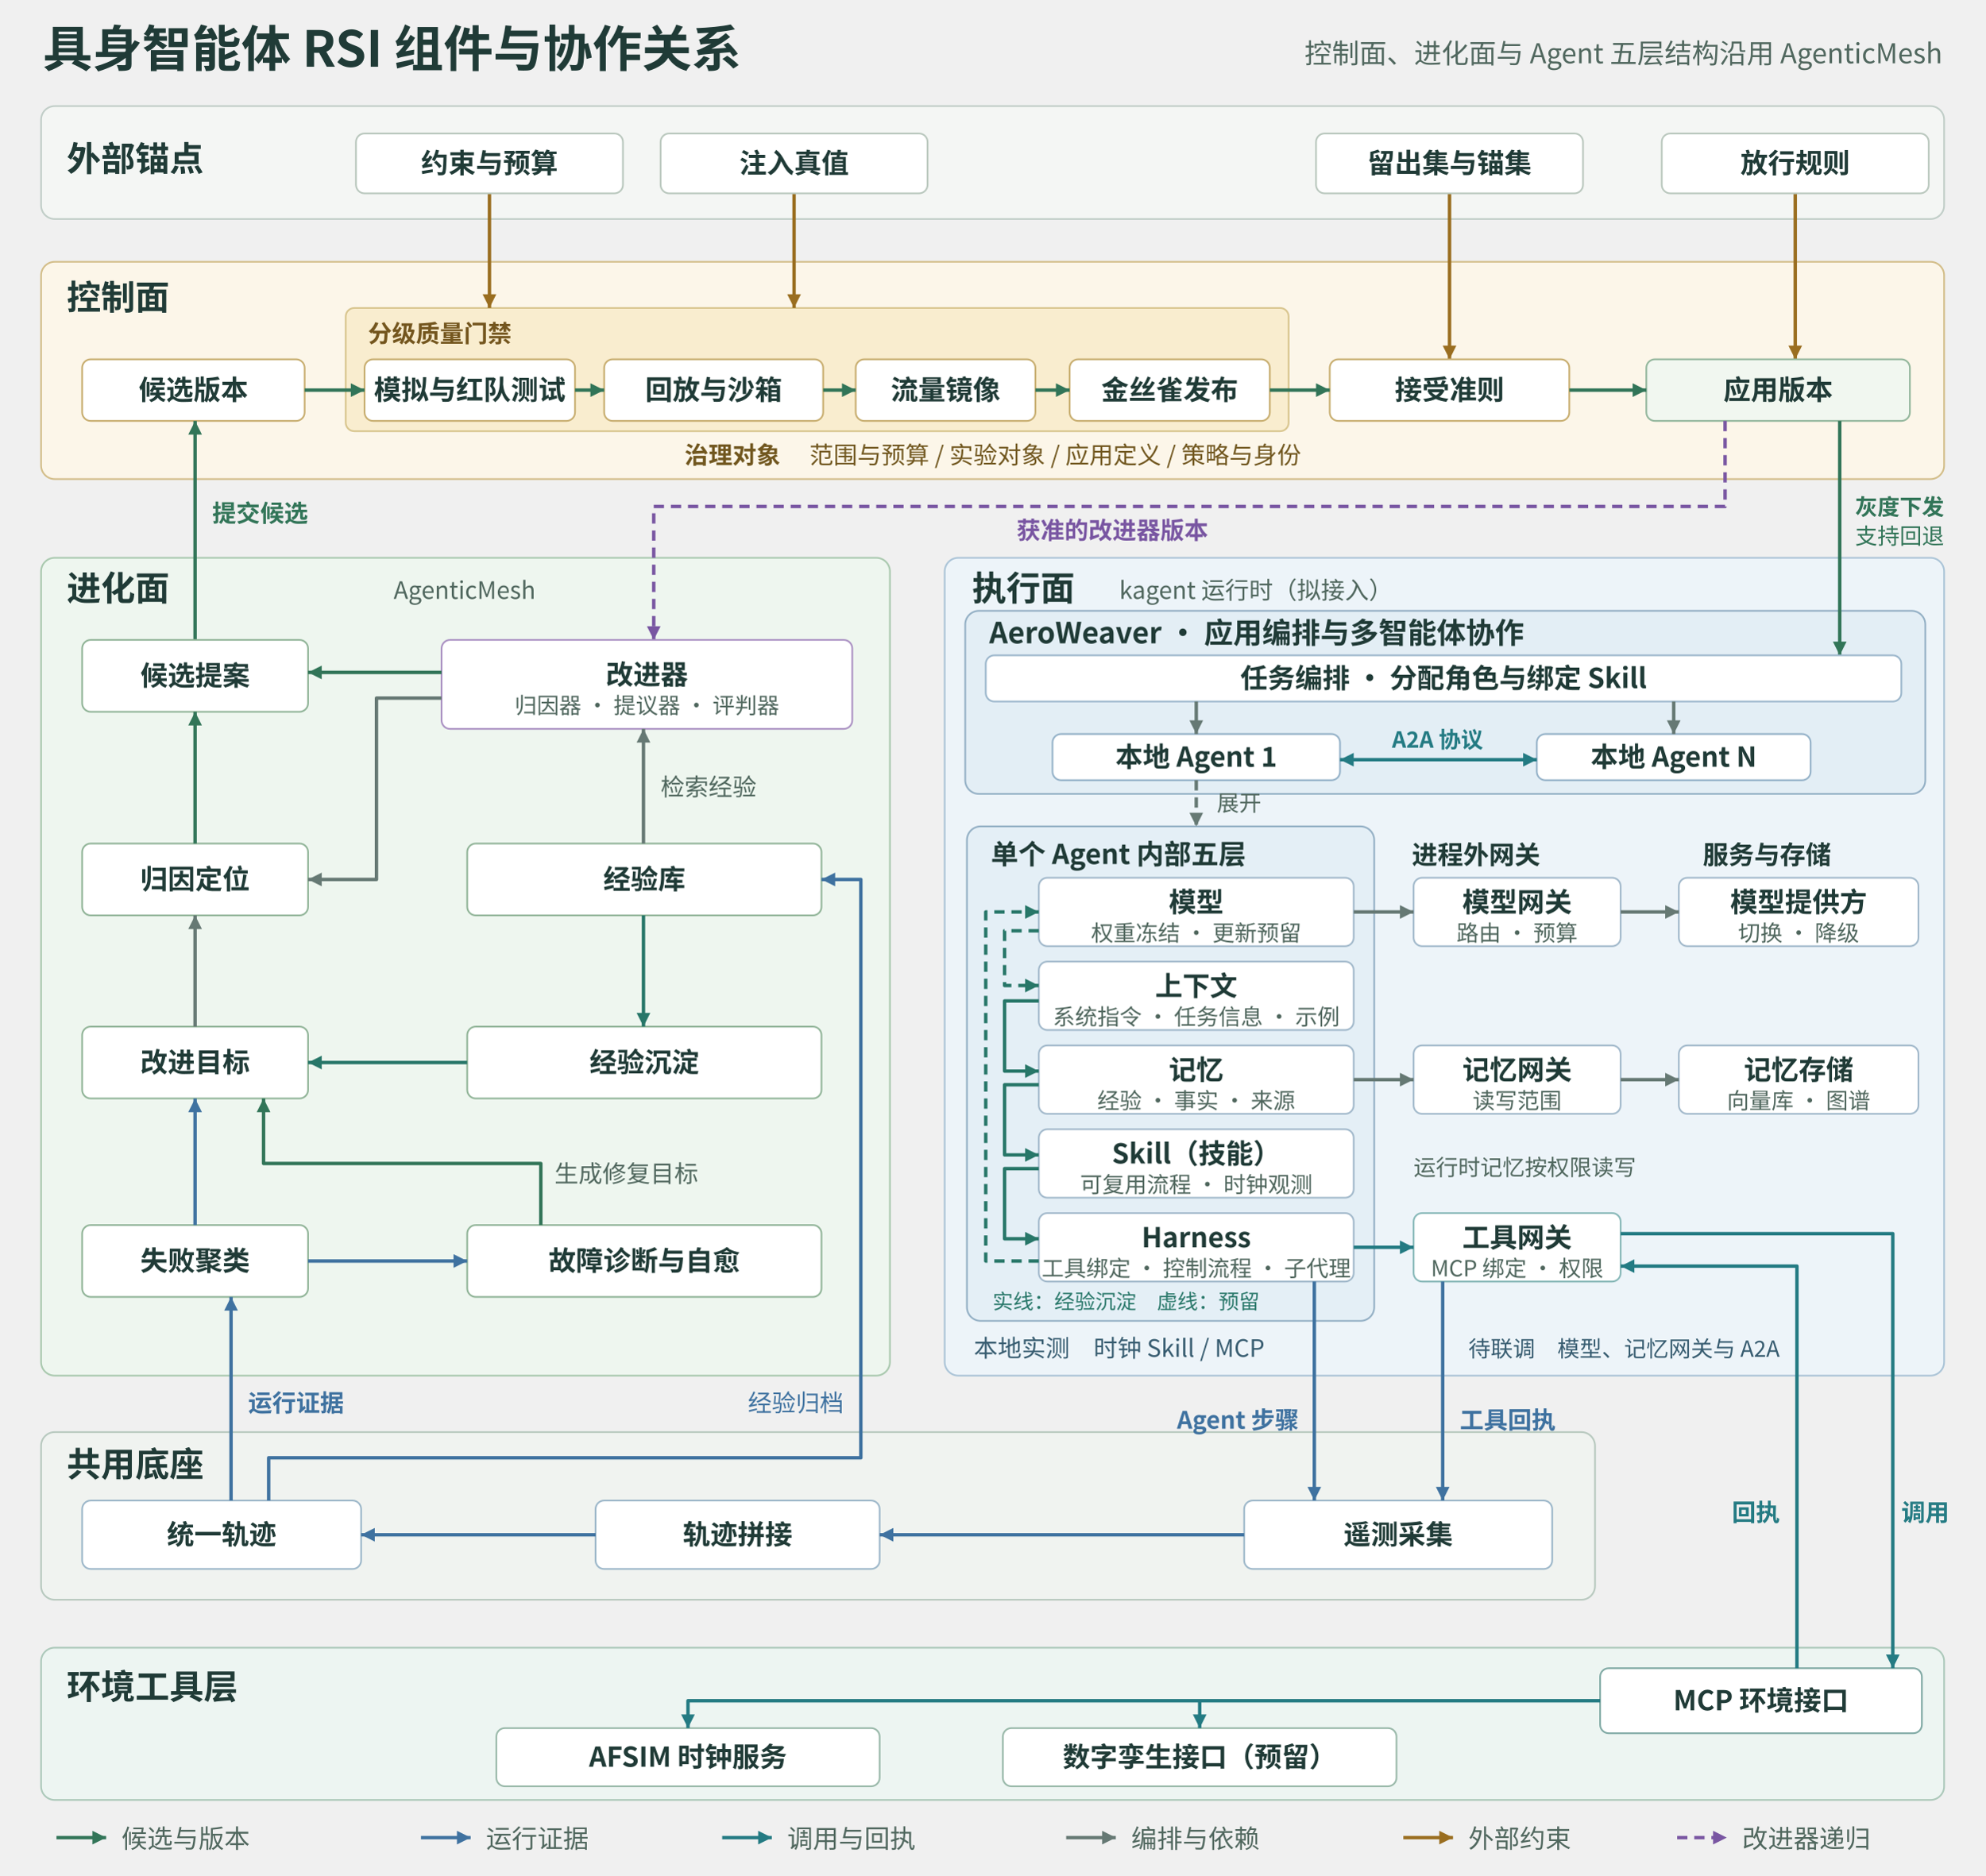
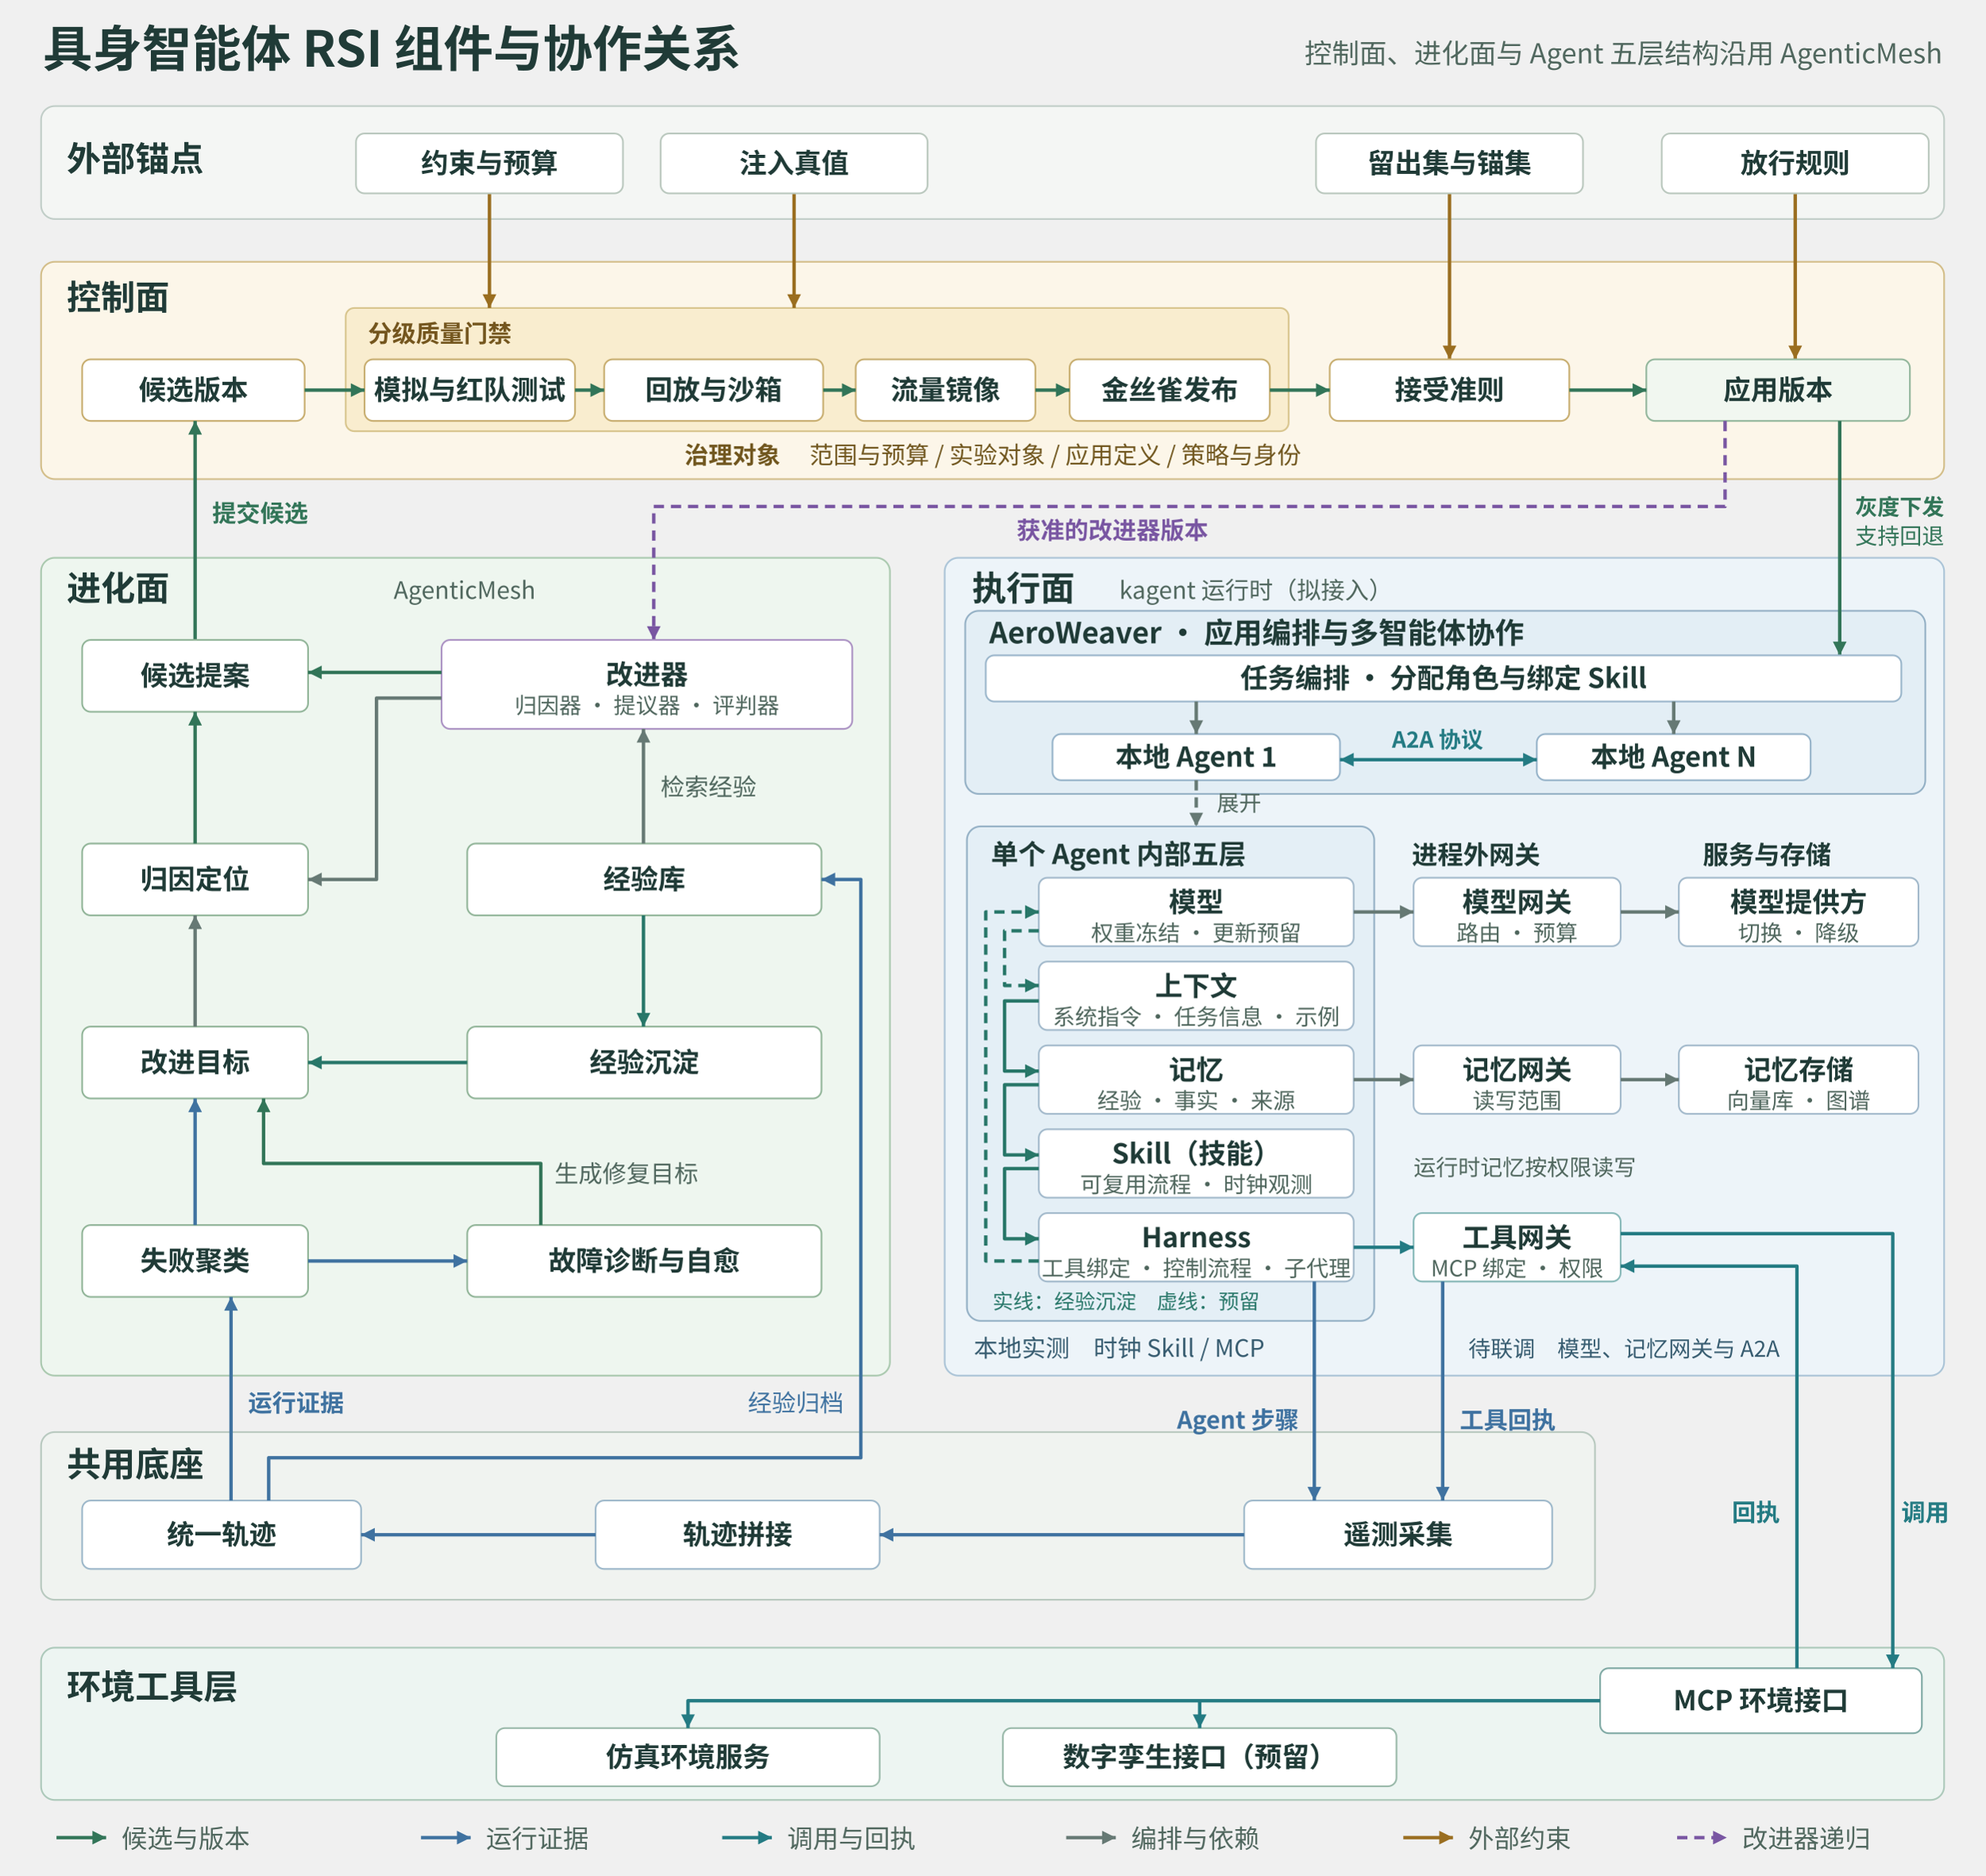
<svg xmlns="http://www.w3.org/2000/svg" viewBox="0 0 1160 1096" width="100%" height="100%" role="group" aria-labelledby="title desc" font-family="Microsoft YaHei, PingFang SC, Noto Sans CJK SC, sans-serif">
  <style>a:hover rect,a:focus rect{stroke:#173f36;stroke-width:2.3}a:focus{outline:none}</style>
  <text x="25" y="39" font-size="29" font-weight="700" fill="#203b37" text-anchor="start">具身智能体 RSI 组件与协作关系</text>
  <text x="1135" y="37" font-size="16" font-weight="400" fill="#50675e" text-anchor="end">控制面、进化面与 Agent 五层结构沿用 AgenticMesh</text>
  <rect x="24" y="62" width="1112" height="66" rx="8" fill="#f4f6f4" stroke="#c1cec8" stroke-width="1" />
  <rect x="24" y="153" width="1112" height="127" rx="8" fill="#fcf6e9" stroke="#d3be8a" stroke-width="1" />
  <rect x="24" y="326" width="496" height="478" rx="8" fill="#eef6ef" stroke="#aac9af" stroke-width="1" />
  <rect x="552" y="326" width="584" height="478" rx="8" fill="#edf4f9" stroke="#abc4d7" stroke-width="1" />
  <rect x="564" y="357" width="561" height="107" rx="8" fill="#e3eef5" stroke="#94b0c5" stroke-width="1" />
  <rect x="24" y="837" width="908" height="98" rx="8" fill="#f0f3f0" stroke="#b8c9bf" stroke-width="1" />
  <rect x="24" y="963" width="1112" height="89" rx="8" fill="#edf5f2" stroke="#adc9bb" stroke-width="1" />
  <rect x="202" y="180" width="551" height="72" rx="5" fill="#f9edcf" stroke="#d8c58e" stroke-width="1" />
  <text x="39" y="100" font-size="20" font-weight="700" fill="#203b37" text-anchor="start">外部锚点</text>
  <text x="39" y="181" font-size="20" font-weight="700" fill="#203b37" text-anchor="start">控制面</text>
  <text x="39" y="351" font-size="20" font-weight="700" fill="#203b37" text-anchor="start">进化面</text>
  <text x="230" y="350" font-size="14" font-weight="400" fill="#50675e" text-anchor="start">AgenticMesh</text>
  <text x="568" y="351" font-size="20" font-weight="700" fill="#203b37" text-anchor="start">执行面</text>
  <text x="654" y="350" font-size="14" font-weight="400" fill="#50675e" text-anchor="start">kagent 运行时（拟接入）</text>
  <text x="39" y="863" font-size="20" font-weight="700" fill="#203b37" text-anchor="start">共用底座</text>
  <text x="39" y="993" font-size="20" font-weight="700" fill="#203b37" text-anchor="start">环境工具层</text>
  <text x="215" y="200" font-size="14" font-weight="700" fill="#74561e" text-anchor="start">分级质量门禁</text>
  <text x="400" y="271" font-size="14" font-weight="700" fill="#71571f" text-anchor="start">治理对象</text>
  <text x="473" y="271" font-size="14" font-weight="400" fill="#71571f" text-anchor="start">范围与预算  /  实验对象  /  应用定义  /  策略与身份</text>
  <polyline points="286,113 286,180" fill="none" stroke="#9a6e20" stroke-width="2" stroke-linejoin="round" />
  <polygon points="286.0,180.0 282.0,172.0 290.0,172.0" fill="#9a6e20" />
  <polyline points="464,113 464,180" fill="none" stroke="#9a6e20" stroke-width="2" stroke-linejoin="round" />
  <polygon points="464.0,180.0 460.0,172.0 468.0,172.0" fill="#9a6e20" />
  <polyline points="847,113 847,210" fill="none" stroke="#9a6e20" stroke-width="2" stroke-linejoin="round" />
  <polygon points="847.0,210.0 843.0,202.0 851.0,202.0" fill="#9a6e20" />
  <polyline points="1049,113 1049,210" fill="none" stroke="#9a6e20" stroke-width="2" stroke-linejoin="round" />
  <polygon points="1049.0,210.0 1045.0,202.0 1053.0,202.0" fill="#9a6e20" />
  <rect x="208" y="78" width="156" height="35" rx="5" fill="white" stroke="#bac8be" stroke-width="1" />
  <text x="286.0" y="101.1" font-size="16" font-weight="700" fill="#203b37" text-anchor="middle">约束与预算</text>
  <rect x="386" y="78" width="156" height="35" rx="5" fill="white" stroke="#bac8be" stroke-width="1" />
  <text x="464.0" y="101.1" font-size="16" font-weight="700" fill="#203b37" text-anchor="middle">注入真值</text>
  <rect x="769" y="78" width="156" height="35" rx="5" fill="white" stroke="#bac8be" stroke-width="1" />
  <text x="847.0" y="101.1" font-size="16" font-weight="700" fill="#203b37" text-anchor="middle">留出集与锚集</text>
  <rect x="971" y="78" width="156" height="35" rx="5" fill="white" stroke="#bac8be" stroke-width="1" />
  <text x="1049.0" y="101.1" font-size="16" font-weight="700" fill="#203b37" text-anchor="middle">放行规则</text>
  <a href="./modules.html#work-release" target="_top">
    <rect x="48" y="210" width="130" height="36" rx="5" fill="white" stroke="#c8ae70" stroke-width="1" />
    <text x="113.0" y="233.6" font-size="16" font-weight="700" fill="#203b37" text-anchor="middle">候选版本</text>
  </a>
  <a href="./modules.html#work-release" target="_top">
    <rect x="213" y="210" width="123" height="36" rx="5" fill="white" stroke="#c8ae70" stroke-width="1" />
    <text x="274.5" y="233.6" font-size="16" font-weight="700" fill="#203b37" text-anchor="middle">模拟与红队测试</text>
  </a>
  <a href="./modules.html#work-release" target="_top">
    <rect x="353" y="210" width="128" height="36" rx="5" fill="white" stroke="#c8ae70" stroke-width="1" />
    <text x="417.0" y="233.6" font-size="16" font-weight="700" fill="#203b37" text-anchor="middle">回放与沙箱</text>
  </a>
  <a href="./modules.html#work-release" target="_top">
    <rect x="500" y="210" width="105" height="36" rx="5" fill="white" stroke="#c8ae70" stroke-width="1" />
    <text x="552.5" y="233.6" font-size="16" font-weight="700" fill="#203b37" text-anchor="middle">流量镜像</text>
  </a>
  <a href="./modules.html#work-release" target="_top">
    <rect x="625" y="210" width="117" height="36" rx="5" fill="white" stroke="#c8ae70" stroke-width="1" />
    <text x="683.5" y="233.6" font-size="16" font-weight="700" fill="#203b37" text-anchor="middle">金丝雀发布</text>
  </a>
  <a href="./modules.html#work-eval" target="_top">
    <rect x="777" y="210" width="140" height="36" rx="5" fill="white" stroke="#c8ae70" stroke-width="1" />
    <text x="847.0" y="233.6" font-size="16" font-weight="700" fill="#203b37" text-anchor="middle">接受准则</text>
  </a>
  <a href="./modules.html#work-release" target="_top">
    <rect x="962" y="210" width="154" height="36" rx="5" fill="#f1f7f0" stroke="#94b79d" stroke-width="1" />
    <text x="1039.0" y="233.6" font-size="16" font-weight="700" fill="#203b37" text-anchor="middle">应用版本</text>
  </a>
  <polyline points="178,228 213,228" fill="none" stroke="#327558" stroke-width="2" stroke-linejoin="round" />
  <polygon points="213.0,228.0 205.0,232.0 205.0,224.0" fill="#327558" />
  <polyline points="336,228 353,228" fill="none" stroke="#327558" stroke-width="2" stroke-linejoin="round" />
  <polygon points="353.0,228.0 345.0,232.0 345.0,224.0" fill="#327558" />
  <polyline points="481,228 500,228" fill="none" stroke="#327558" stroke-width="2" stroke-linejoin="round" />
  <polygon points="500.0,228.0 492.0,232.0 492.0,224.0" fill="#327558" />
  <polyline points="605,228 625,228" fill="none" stroke="#327558" stroke-width="2" stroke-linejoin="round" />
  <polygon points="625.0,228.0 617.0,232.0 617.0,224.0" fill="#327558" />
  <polyline points="742,228 777,228" fill="none" stroke="#327558" stroke-width="2" stroke-linejoin="round" />
  <polygon points="777.0,228.0 769.0,232.0 769.0,224.0" fill="#327558" />
  <polyline points="917,228 962,228" fill="none" stroke="#327558" stroke-width="2" stroke-linejoin="round" />
  <polygon points="962.0,228.0 954.0,232.0 954.0,224.0" fill="#327558" />
  <polyline points="114,374 114,246" fill="none" stroke="#327558" stroke-width="2" stroke-linejoin="round" />
  <polygon points="114.0,246.0 118.0,254.0 110.0,254.0" fill="#327558" />
  <text x="124" y="305" font-size="14" font-weight="700" fill="#327558" text-anchor="start">提交候选</text>
  <polyline points="1075,246 1075,383" fill="none" stroke="#327558" stroke-width="2" stroke-linejoin="round" />
  <polygon points="1075.0,383.0 1071.0,375.0 1079.0,375.0" fill="#327558" />
  <text x="1084" y="301" font-size="13" font-weight="700" fill="#327558" text-anchor="start">灰度下发</text>
  <text x="1084" y="318" font-size="13" font-weight="400" fill="#327558" text-anchor="start">支持回退</text>
  <polyline points="1008,246 1008,296 382,296 382,374" fill="none" stroke="#7956a2" stroke-width="2" stroke-linejoin="round" stroke-dasharray="6 4" />
  <polygon points="382.0,374.0 378.0,366.0 386.0,366.0" fill="#7956a2" />
  <text x="594" y="315" font-size="14" font-weight="700" fill="#7956a2" text-anchor="start">获准的改进器版本</text>
  <a href="./modules.html#work-evolve" target="_top">
    <rect x="48" y="374" width="132" height="42" rx="5" fill="white" stroke="#92b599" stroke-width="1" />
    <text x="114.0" y="400.6" font-size="16" font-weight="700" fill="#203b37" text-anchor="middle">候选提案</text>
  </a>
  <a href="./modules.html#work-evolve" target="_top">
    <rect x="48" y="493" width="132" height="42" rx="5" fill="white" stroke="#92b599" stroke-width="1" />
    <text x="114.0" y="519.6" font-size="16" font-weight="700" fill="#203b37" text-anchor="middle">归因定位</text>
  </a>
  <a href="./modules.html#work-evolve" target="_top">
    <rect x="48" y="600" width="132" height="42" rx="5" fill="white" stroke="#92b599" stroke-width="1" />
    <text x="114.0" y="626.6" font-size="16" font-weight="700" fill="#203b37" text-anchor="middle">改进目标</text>
  </a>
  <a href="./modules.html#work-evolve" target="_top">
    <rect x="48" y="716" width="132" height="42" rx="5" fill="white" stroke="#92b599" stroke-width="1" />
    <text x="114.0" y="742.6" font-size="16" font-weight="700" fill="#203b37" text-anchor="middle">失败聚类</text>
  </a>
  <a href="./recursion.html" target="_top">
    <rect x="258" y="374" width="240" height="52" rx="5" fill="white" stroke="#ab92c3" stroke-width="1" />
    <text x="378.0" y="400.0" font-size="16" font-weight="700" fill="#203b37" text-anchor="middle">改进器</text>
    <text x="378.0" y="417.0" font-size="13" font-weight="400" fill="#50675e" text-anchor="middle">归因器 · 提议器 · 评判器</text>
  </a>
  <a href="./studies.html#skill" target="_top">
    <rect x="273" y="493" width="207" height="42" rx="5" fill="white" stroke="#92b599" stroke-width="1" />
    <text x="376.5" y="519.6" font-size="16" font-weight="700" fill="#203b37" text-anchor="middle">经验库</text>
  </a>
  <a href="./modules.html#agent-skill" target="_top">
    <rect x="273" y="600" width="207" height="42" rx="5" fill="white" stroke="#92b599" stroke-width="1" />
    <text x="376.5" y="626.6" font-size="16" font-weight="700" fill="#203b37" text-anchor="middle">经验沉淀</text>
  </a>
  <a href="./modules.html#work-evolve" target="_top">
    <rect x="273" y="716" width="207" height="42" rx="5" fill="white" stroke="#92b599" stroke-width="1" />
    <text x="376.5" y="742.6" font-size="16" font-weight="700" fill="#203b37" text-anchor="middle">故障诊断与自愈</text>
  </a>
  <polyline points="114,716 114,642" fill="none" stroke="#3f72a0" stroke-width="2" stroke-linejoin="round" />
  <polygon points="114.0,642.0 118.0,650.0 110.0,650.0" fill="#3f72a0" />
  <polyline points="114,600 114,535" fill="none" stroke="#667974" stroke-width="2" stroke-linejoin="round" />
  <polygon points="114.0,535.0 118.0,543.0 110.0,543.0" fill="#667974" />
  <polyline points="114,493 114,416" fill="none" stroke="#327558" stroke-width="2" stroke-linejoin="round" />
  <polygon points="114.0,416.0 118.0,424.0 110.0,424.0" fill="#327558" />
  <polyline points="258,408 220,408 220,514 180,514" fill="none" stroke="#667974" stroke-width="2" stroke-linejoin="round" />
  <polygon points="180.0,514.0 188.0,510.0 188.0,518.0" fill="#667974" />
  <polyline points="258,393 180,393" fill="none" stroke="#327558" stroke-width="2" stroke-linejoin="round" />
  <polygon points="180.0,393.0 188.0,389.0 188.0,397.0" fill="#327558" />
  <polyline points="376,493 376,426" fill="none" stroke="#667974" stroke-width="2" stroke-linejoin="round" />
  <polygon points="376.0,426.0 380.0,434.0 372.0,434.0" fill="#667974" />
  <text x="386" y="465" font-size="14" font-weight="400" fill="#50675e" text-anchor="start">检索经验</text>
  <polyline points="376,535 376,600" fill="none" stroke="#287769" stroke-width="2" stroke-linejoin="round" />
  <polygon points="376.0,600.0 372.0,592.0 380.0,592.0" fill="#287769" />
  <polyline points="273,621 180,621" fill="none" stroke="#287769" stroke-width="2" stroke-linejoin="round" />
  <polygon points="180.0,621.0 188.0,617.0 188.0,625.0" fill="#287769" />
  <polyline points="180,737 273,737" fill="none" stroke="#3f72a0" stroke-width="2" stroke-linejoin="round" />
  <polygon points="273.0,737.0 265.0,741.0 265.0,733.0" fill="#3f72a0" />
  <polyline points="316,716 316,680 154,680 154,642" fill="none" stroke="#327558" stroke-width="2" stroke-linejoin="round" />
  <polygon points="154.0,642.0 158.0,650.0 150.0,650.0" fill="#327558" />
  <text x="324" y="691" font-size="14" font-weight="400" fill="#50675e" text-anchor="start">生成修复目标</text>
  <text x="578" y="376" font-size="17" font-weight="700" fill="#203b37" text-anchor="start">AeroWeaver · 应用编排与多智能体协作</text>
  <a href="./modules.html#aeroweaver" target="_top">
    <rect x="576" y="383" width="535" height="27" rx="5" fill="white" stroke="#9bb6cb" stroke-width="1" />
    <text x="843.5" y="402.1" font-size="16" font-weight="700" fill="#203b37" text-anchor="middle">任务编排 · 分配角色与绑定 Skill</text>
  </a>
  <a href="./modules.html#agent-layers" target="_top">
    <rect x="615" y="429" width="168" height="27" rx="5" fill="white" stroke="#96b3c9" stroke-width="1" />
    <text x="699.0" y="448.1" font-size="16" font-weight="700" fill="#203b37" text-anchor="middle">本地 Agent 1</text>
  </a>
  <a href="./modules.html#aeroweaver" target="_top">
    <rect x="898" y="429" width="160" height="27" rx="5" fill="white" stroke="#96b3c9" stroke-width="1" />
    <text x="978.0" y="448.1" font-size="16" font-weight="700" fill="#203b37" text-anchor="middle">本地 Agent N</text>
  </a>
  <polyline points="699,410 699,429" fill="none" stroke="#667974" stroke-width="2" stroke-linejoin="round" />
  <polygon points="699.0,429.0 695.0,421.0 703.0,421.0" fill="#667974" />
  <polyline points="978,410 978,429" fill="none" stroke="#667974" stroke-width="2" stroke-linejoin="round" />
  <polygon points="978.0,429.0 974.0,421.0 982.0,421.0" fill="#667974" />
  <polyline points="783,444 898,444" fill="none" stroke="#247b83" stroke-width="2" stroke-linejoin="round" />
  <polygon points="898.0,444.0 890.0,448.0 890.0,440.0" fill="#247b83" />
  <polygon points="783.0,444.0 791.0,440.0 791.0,448.0" fill="#247b83" />
  <text x="840" y="437" font-size="13" font-weight="700" fill="#247b83" text-anchor="middle">A2A 协议</text>
  <rect x="565" y="483" width="238" height="289" rx="8" fill="#e4eff6" stroke="#94b0c5" stroke-width="1" />
  <polyline points="699,456 699,483" fill="none" stroke="#667974" stroke-width="2" stroke-linejoin="round" stroke-dasharray="6 4" />
  <polygon points="699.0,483.0 695.0,475.0 703.0,475.0" fill="#667974" />
  <text x="711" y="474" font-size="13" font-weight="400" fill="#50675e" text-anchor="start">展开</text>
  <text x="579" y="505" font-size="16" font-weight="700" fill="#203b37" text-anchor="start">单个 Agent 内部五层</text>
  <text x="825" y="505" font-size="15" font-weight="700" fill="#203b37" text-anchor="start">进程外网关</text>
  <text x="995" y="505" font-size="15" font-weight="700" fill="#203b37" text-anchor="start">服务与存储</text>
  <a href="./modules.html#agent-model" target="_top">
    <rect x="607" y="513" width="184" height="40" rx="5" fill="white" stroke="#a2b9cb" stroke-width="1" />
    <text x="699.0" y="533.0" font-size="16" font-weight="700" fill="#203b37" text-anchor="middle">模型</text>
    <text x="699.0" y="550.0" font-size="13" font-weight="400" fill="#50675e" text-anchor="middle">权重冻结 · 更新预留</text>
  </a>
  <a href="./modules.html#agent-context" target="_top">
    <rect x="607" y="562" width="184" height="40" rx="5" fill="white" stroke="#a2b9cb" stroke-width="1" />
    <text x="699.0" y="582.0" font-size="16" font-weight="700" fill="#203b37" text-anchor="middle">上下文</text>
    <text x="699.0" y="599.0" font-size="13" font-weight="400" fill="#50675e" text-anchor="middle">系统指令 · 任务信息 · 示例</text>
  </a>
  <a href="./modules.html#agent-memory" target="_top">
    <rect x="607" y="611" width="184" height="40" rx="5" fill="white" stroke="#a2b9cb" stroke-width="1" />
    <text x="699.0" y="631.0" font-size="16" font-weight="700" fill="#203b37" text-anchor="middle">记忆</text>
    <text x="699.0" y="648.0" font-size="13" font-weight="400" fill="#50675e" text-anchor="middle">经验 · 事实 · 来源</text>
  </a>
  <a href="./modules.html#agent-skill" target="_top">
    <rect x="607" y="660" width="184" height="40" rx="5" fill="white" stroke="#a2b9cb" stroke-width="1" />
    <text x="699.0" y="680.0" font-size="16" font-weight="700" fill="#203b37" text-anchor="middle">Skill（技能）</text>
    <text x="699.0" y="697.0" font-size="13" font-weight="400" fill="#50675e" text-anchor="middle">可复用流程 · 时钟观测</text>
  </a>
  <a href="./modules.html#agent-harness" target="_top">
    <rect x="607" y="709" width="184" height="40" rx="5" fill="white" stroke="#a2b9cb" stroke-width="1" />
    <text x="699.0" y="729.0" font-size="16" font-weight="700" fill="#203b37" text-anchor="middle">Harness</text>
    <text x="699.0" y="746.0" font-size="13" font-weight="400" fill="#50675e" text-anchor="middle">工具绑定 · 控制流程 · 子代理</text>
  </a>
  <polyline points="607,585 587,585 587,626 607,626" fill="none" stroke="#287769" stroke-width="2" stroke-linejoin="round" />
  <polygon points="607.0,626.0 599.0,630.0 599.0,622.0" fill="#287769" />
  <polyline points="607,634 587,634 587,675 607,675" fill="none" stroke="#287769" stroke-width="2" stroke-linejoin="round" />
  <polygon points="607.0,675.0 599.0,679.0 599.0,671.0" fill="#287769" />
  <polyline points="607,683 587,683 587,724 607,724" fill="none" stroke="#287769" stroke-width="2" stroke-linejoin="round" />
  <polygon points="607.0,724.0 599.0,728.0 599.0,720.0" fill="#287769" />
  <polyline points="607,737 576,737 576,533 607,533" fill="none" stroke="#287769" stroke-width="2" stroke-linejoin="round" stroke-dasharray="6 4" />
  <polygon points="607.0,533.0 599.0,537.0 599.0,529.0" fill="#287769" />
  <polyline points="607,544 587,544 587,576 607,576" fill="none" stroke="#287769" stroke-width="2" stroke-linejoin="round" stroke-dasharray="6 4" />
  <polygon points="607.0,576.0 599.0,580.0 599.0,572.0" fill="#287769" />
  <text x="580" y="765" font-size="12" font-weight="400" fill="#287769" text-anchor="start">实线：经验沉淀　虚线：预留</text>
  <a href="./modules.html#agent-model" target="_top">
    <rect x="826" y="513" width="121" height="40" rx="5" fill="white" stroke="#a2b9cb" stroke-width="1" />
    <text x="886.5" y="533.0" font-size="16" font-weight="700" fill="#203b37" text-anchor="middle">模型网关</text>
    <text x="886.5" y="550.0" font-size="13" font-weight="400" fill="#50675e" text-anchor="middle">路由 · 预算</text>
  </a>
  <a href="./modules.html#agent-model" target="_top">
    <rect x="981" y="513" width="140" height="40" rx="5" fill="white" stroke="#a2b9cb" stroke-width="1" />
    <text x="1051.0" y="533.0" font-size="16" font-weight="700" fill="#203b37" text-anchor="middle">模型提供方</text>
    <text x="1051.0" y="550.0" font-size="13" font-weight="400" fill="#50675e" text-anchor="middle">切换 · 降级</text>
  </a>
  <polyline points="791,533 826,533" fill="none" stroke="#667974" stroke-width="2" stroke-linejoin="round" />
  <polygon points="826.0,533.0 818.0,537.0 818.0,529.0" fill="#667974" />
  <polyline points="947,533 981,533" fill="none" stroke="#667974" stroke-width="2" stroke-linejoin="round" />
  <polygon points="981.0,533.0 973.0,537.0 973.0,529.0" fill="#667974" />
  <a href="./modules.html#agent-memory" target="_top">
    <rect x="826" y="611" width="121" height="40" rx="5" fill="white" stroke="#a2b9cb" stroke-width="1" />
    <text x="886.5" y="631.0" font-size="16" font-weight="700" fill="#203b37" text-anchor="middle">记忆网关</text>
    <text x="886.5" y="648.0" font-size="13" font-weight="400" fill="#50675e" text-anchor="middle">读写范围</text>
  </a>
  <a href="./modules.html#agent-memory" target="_top">
    <rect x="981" y="611" width="140" height="40" rx="5" fill="white" stroke="#a2b9cb" stroke-width="1" />
    <text x="1051.0" y="631.0" font-size="16" font-weight="700" fill="#203b37" text-anchor="middle">记忆存储</text>
    <text x="1051.0" y="648.0" font-size="13" font-weight="400" fill="#50675e" text-anchor="middle">向量库 · 图谱</text>
  </a>
  <polyline points="791,631 826,631" fill="none" stroke="#667974" stroke-width="2" stroke-linejoin="round" />
  <polygon points="826.0,631.0 818.0,635.0 818.0,627.0" fill="#667974" />
  <polyline points="947,631 981,631" fill="none" stroke="#667974" stroke-width="2" stroke-linejoin="round" />
  <polygon points="981.0,631.0 973.0,635.0 973.0,627.0" fill="#667974" />
  <a href="./modules.html#work-tools" target="_top">
    <rect x="826" y="709" width="121" height="40" rx="5" fill="white" stroke="#87b8b8" stroke-width="1" />
    <text x="886.5" y="729.0" font-size="16" font-weight="700" fill="#203b37" text-anchor="middle">工具网关</text>
    <text x="886.5" y="746.0" font-size="13" font-weight="400" fill="#50675e" text-anchor="middle">MCP 绑定 · 权限</text>
  </a>
  <polyline points="791,729 826,729" fill="none" stroke="#247b83" stroke-width="2" stroke-linejoin="round" />
  <polygon points="826.0,729.0 818.0,733.0 818.0,725.0" fill="#247b83" />
  <text x="826" y="687" font-size="13" font-weight="400" fill="#50675e" text-anchor="start">运行时记忆按权限读写</text>
  <text x="569" y="793" font-size="14" font-weight="400" fill="#375c70" text-anchor="start">本地实测　时钟 Skill / MCP</text>
  <text x="858" y="793" font-size="13" font-weight="400" fill="#375c70" text-anchor="start">待联调　模型、记忆网关与 A2A</text>
  <a href="./assets.html" target="_top">
    <rect x="48" y="877" width="163" height="40" rx="5" fill="white" stroke="#9eb8ca" stroke-width="1" />
    <text x="129.5" y="902.6" font-size="16" font-weight="700" fill="#203b37" text-anchor="middle">统一轨迹</text>
  </a>
  <a href="./assets.html" target="_top">
    <rect x="348" y="877" width="166" height="40" rx="5" fill="white" stroke="#9eb8ca" stroke-width="1" />
    <text x="431.0" y="902.6" font-size="16" font-weight="700" fill="#203b37" text-anchor="middle">轨迹拼接</text>
  </a>
  <a href="./assets.html" target="_top">
    <rect x="727" y="877" width="180" height="40" rx="5" fill="white" stroke="#9eb8ca" stroke-width="1" />
    <text x="817.0" y="902.6" font-size="16" font-weight="700" fill="#203b37" text-anchor="middle">遥测采集</text>
  </a>
  <polyline points="843,749 843,877" fill="none" stroke="#3f72a0" stroke-width="2" stroke-linejoin="round" />
  <polygon points="843.0,877.0 839.0,869.0 847.0,869.0" fill="#3f72a0" />
  <text x="853" y="835" font-size="14" font-weight="700" fill="#3f72a0" text-anchor="start">工具回执</text>
  <polyline points="768,749 768,877" fill="none" stroke="#3f72a0" stroke-width="2" stroke-linejoin="round" />
  <polygon points="768.0,877.0 764.0,869.0 772.0,869.0" fill="#3f72a0" />
  <text x="759" y="835" font-size="14" font-weight="700" fill="#3f72a0" text-anchor="end">Agent 步骤</text>
  <polyline points="727,897 514,897" fill="none" stroke="#3f72a0" stroke-width="2" stroke-linejoin="round" />
  <polygon points="514.0,897.0 522.0,893.0 522.0,901.0" fill="#3f72a0" />
  <polyline points="348,897 211,897" fill="none" stroke="#3f72a0" stroke-width="2" stroke-linejoin="round" />
  <polygon points="211.0,897.0 219.0,893.0 219.0,901.0" fill="#3f72a0" />
  <polyline points="135,877 135,758" fill="none" stroke="#3f72a0" stroke-width="2" stroke-linejoin="round" />
  <polygon points="135.0,758.0 139.0,766.0 131.0,766.0" fill="#3f72a0" />
  <text x="145" y="825" font-size="14" font-weight="700" fill="#3f72a0" text-anchor="start">运行证据</text>
  <polyline points="157,877 157,852 503,852 503,514 480,514" fill="none" stroke="#3f72a0" stroke-width="2" stroke-linejoin="round" />
  <polygon points="480.0,514.0 488.0,510.0 488.0,518.0" fill="#3f72a0" />
  <text x="493" y="825" font-size="14" font-weight="400" fill="#3f72a0" text-anchor="end">经验归档</text>
  <a href="./environment.html" target="_top">
    <rect x="935" y="975" width="188" height="38" rx="5" fill="white" stroke="#81aaa5" stroke-width="1" />
    <text x="1029.0" y="999.6" font-size="16" font-weight="700" fill="#203b37" text-anchor="middle">MCP 环境接口</text>
  </a>
-   <a href="./environment.html#tool-contract" target="_top">
+   <a href="./environment.html#simulation-service" target="_top">
    <rect x="290" y="1010" width="224" height="34" rx="5" fill="white" stroke="#9ab9aa" stroke-width="1" />
-     <text x="402.0" y="1032.6" font-size="16" font-weight="700" fill="#203b37" text-anchor="middle">AFSIM 时钟服务</text>
+     <text x="402.0" y="1032.6" font-size="16" font-weight="700" fill="#203b37" text-anchor="middle">仿真环境服务</text>
  </a>
  <a href="./environment.html#digital-twin" target="_top">
    <rect x="586" y="1010" width="230" height="34" rx="5" fill="white" stroke="#9ab9aa" stroke-width="1" />
    <text x="701.0" y="1032.6" font-size="16" font-weight="700" fill="#203b37" text-anchor="middle">数字孪生接口（预留）</text>
  </a>
  <polyline points="947,721 1106,721 1106,975" fill="none" stroke="#247b83" stroke-width="2" stroke-linejoin="round" />
  <polygon points="1106.0,975.0 1102.0,967.0 1110.0,967.0" fill="#247b83" />
  <polyline points="1050,975 1050,740 947,740" fill="none" stroke="#247b83" stroke-width="2" stroke-linejoin="round" />
  <polygon points="947.0,740.0 955.0,736.0 955.0,744.0" fill="#247b83" />
  <text x="1040" y="889" font-size="14" font-weight="700" fill="#247b83" text-anchor="end">回执</text>
  <text x="1111" y="889" font-size="14" font-weight="700" fill="#247b83" text-anchor="start">调用</text>
  <polyline points="935,994 402,994 402,1010" fill="none" stroke="#247b83" stroke-width="2" stroke-linejoin="round" />
  <polygon points="402.0,1010.0 398.0,1002.0 406.0,1002.0" fill="#247b83" />
  <polyline points="701,994 701,1010" fill="none" stroke="#247b83" stroke-width="2" stroke-linejoin="round" />
  <polygon points="701.0,1010.0 697.0,1002.0 705.0,1002.0" fill="#247b83" />
  <polyline points="33,1074 62,1074" fill="none" stroke="#327558" stroke-width="2" stroke-linejoin="round" />
  <polygon points="62.0,1074.0 54.0,1078.0 54.0,1070.0" fill="#327558" />
  <text x="71" y="1080" font-size="15" font-weight="400" fill="#50675e" text-anchor="start">候选与版本</text>
  <polyline points="246,1074 275,1074" fill="none" stroke="#3f72a0" stroke-width="2" stroke-linejoin="round" />
  <polygon points="275.0,1074.0 267.0,1078.0 267.0,1070.0" fill="#3f72a0" />
  <text x="284" y="1080" font-size="15" font-weight="400" fill="#50675e" text-anchor="start">运行证据</text>
  <polyline points="422,1074 451,1074" fill="none" stroke="#247b83" stroke-width="2" stroke-linejoin="round" />
  <polygon points="451.0,1074.0 443.0,1078.0 443.0,1070.0" fill="#247b83" />
  <text x="460" y="1080" font-size="15" font-weight="400" fill="#50675e" text-anchor="start">调用与回执</text>
  <polyline points="623,1074 652,1074" fill="none" stroke="#667974" stroke-width="2" stroke-linejoin="round" />
  <polygon points="652.0,1074.0 644.0,1078.0 644.0,1070.0" fill="#667974" />
  <text x="661" y="1080" font-size="15" font-weight="400" fill="#50675e" text-anchor="start">编排与依赖</text>
  <polyline points="820,1074 849,1074" fill="none" stroke="#9a6e20" stroke-width="2" stroke-linejoin="round" />
  <polygon points="849.0,1074.0 841.0,1078.0 841.0,1070.0" fill="#9a6e20" />
  <text x="858" y="1080" font-size="15" font-weight="400" fill="#50675e" text-anchor="start">外部约束</text>
  <polyline points="980,1074 1009,1074" fill="none" stroke="#7956a2" stroke-width="2" stroke-linejoin="round" stroke-dasharray="6 4" />
  <polygon points="1009.0,1074.0 1001.0,1078.0 1001.0,1070.0" fill="#7956a2" />
  <text x="1018" y="1080" font-size="15" font-weight="400" fill="#50675e" text-anchor="start">改进器递归</text>
</svg>
